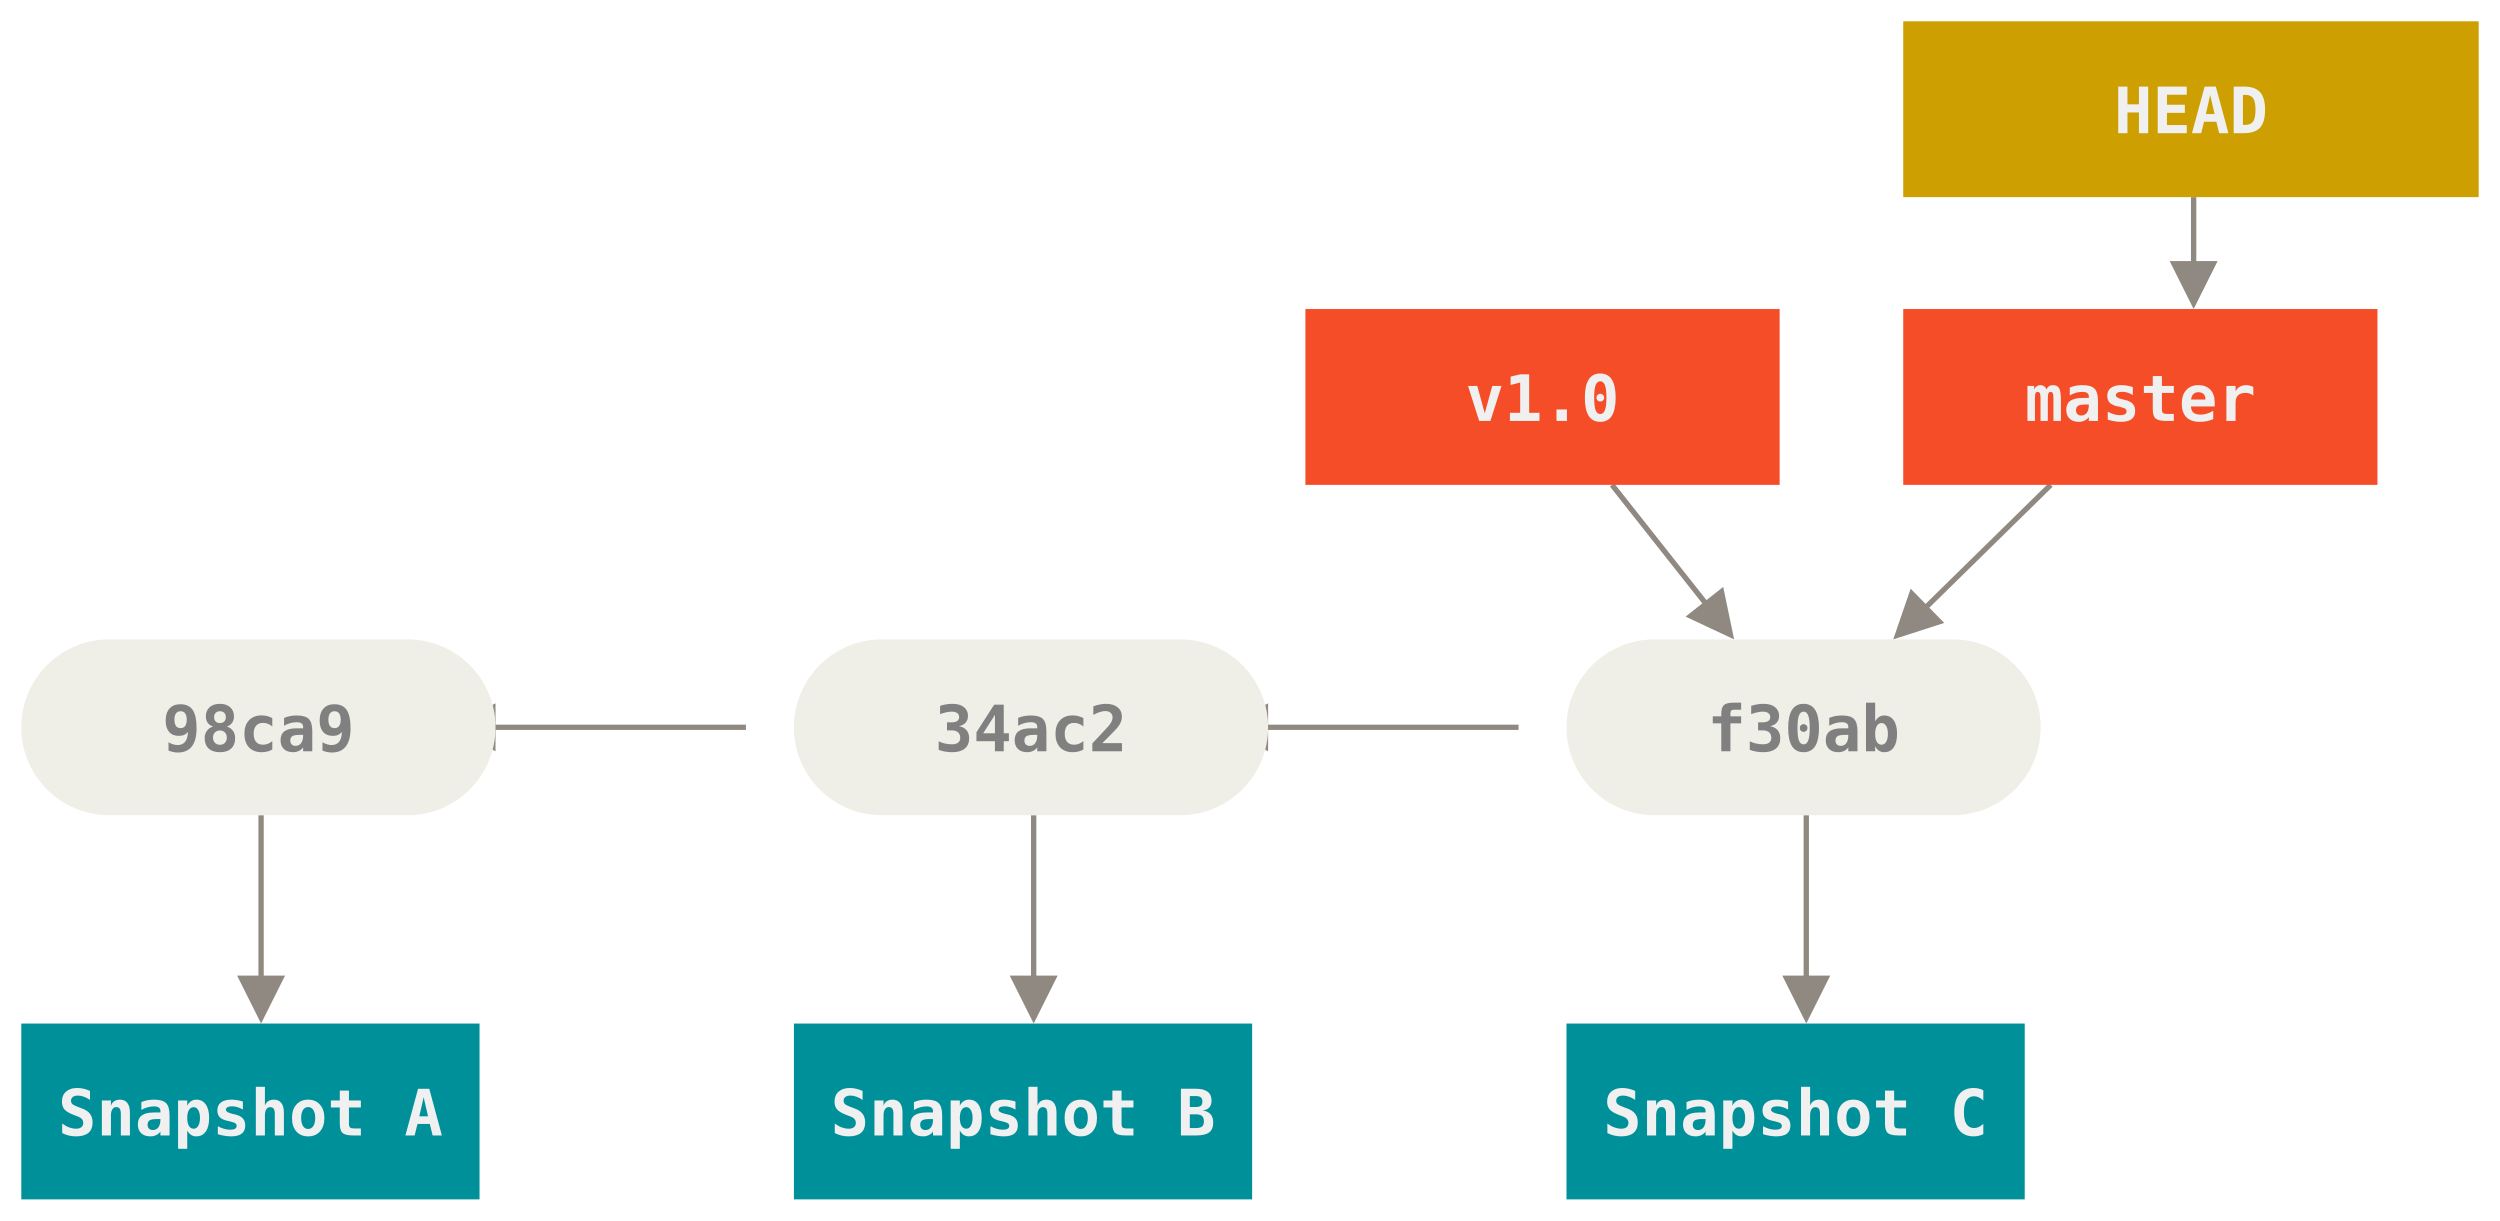
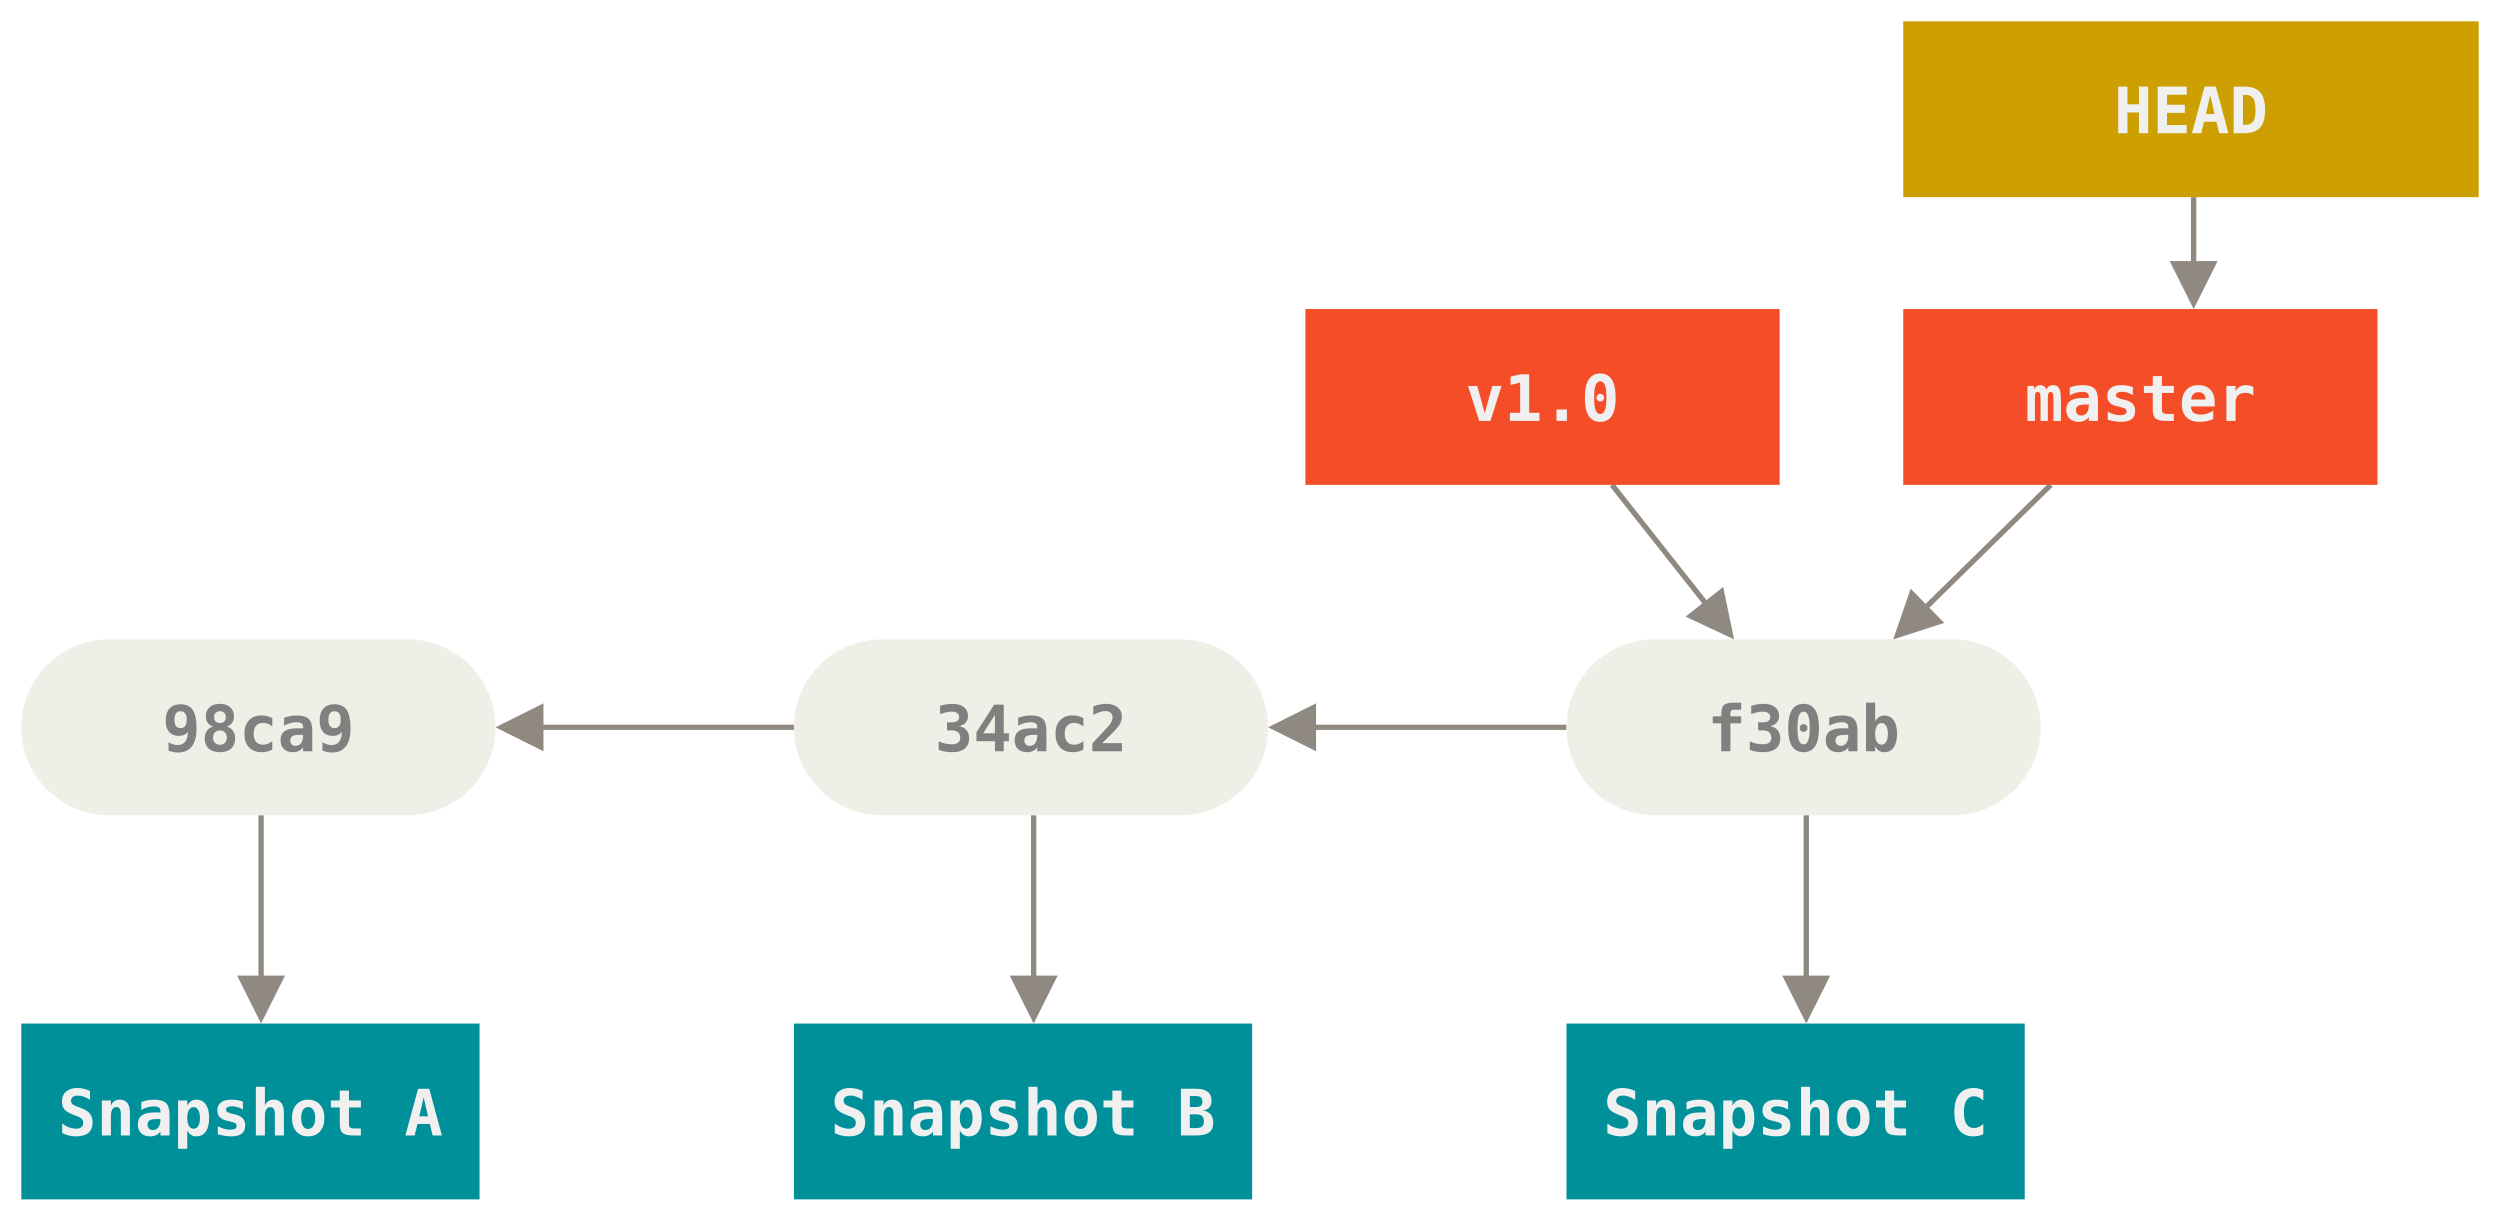
<svg xmlns="http://www.w3.org/2000/svg" version="1.1" width="938.4" height="458.2" viewBox="0 0 469.2 229.1">
-   <path d="m93 136h47v1h-47v4l-9-4.5 9-4.5z" fill="#8f8981" />
-   <path d="m238 136h47v1h-47v4l-9-4.5 9-4.5z" fill="#8f8981" />
+   <path d="m102 136h47v1h-47v4l-9-4.5 9-4.5z" fill="#8f8981" />
+   <path d="m247 136h47v1h-47v4l-9-4.5 9-4.5z" fill="#8f8981" />
  <path d="m338.5 183.1v-30.1h1v30.1h4l-4.5 9-4.5-9h4z" fill="#8f8981" />
  <path d="m193.5 183.1v-30.1h1v30.1h4l-4.5 9-4.5-9h4z" fill="#8f8981" />
  <path d="m48.5 183.1v-30.1h1v30.1h4l-4.5 9-4.5-9h4z" fill="#8f8981" />
  <path d="M384.53 90.643 L361.394 113.34 L358.593 110.485 L355.319 120 L364.895 116.91 L362.094 114.054 L385.231 91.357 Z" fill="#8f8981" />
  <path d="M302.148 91.31 L319.487 113.249 L316.349 115.729 L325.46 120 L323.41 110.149 L320.271 112.629 L302.933 90.69 Z" fill="#8f8981" />
  <path d="m411.2 49v-12h1v12h4l-4.5 9-4.5-9h4z" fill="#8f8981" />
  <g>
    <rect x="294" y="192.1" width="86" height="33" fill="#00909a" />
    <text font-size="12px" font-weight="700" font-family="'JetBrains Mono', 'Source Code Pro', monospace" text-anchor="middle">
      <tspan x="337" y="213.1" fill="#f0f0f0">Snapshot C</tspan>
    </text>
  </g>
  <g>
    <rect x="149" y="192.1" width="86" height="33" fill="#00909a" />
    <text font-size="12px" font-weight="700" font-family="'JetBrains Mono', 'Source Code Pro', monospace" text-anchor="middle">
      <tspan x="192" y="213.1" fill="#f0f0f0">Snapshot B</tspan>
    </text>
  </g>
  <g>
    <rect x="4" y="192.1" width="86" height="33" fill="#00909a" />
    <text font-size="12px" font-weight="700" font-family="'JetBrains Mono', 'Source Code Pro', monospace" text-anchor="middle">
      <tspan x="47" y="213.1" fill="#f0f0f0">Snapshot A</tspan>
    </text>
  </g>
  <g>
    <rect x="294" y="120" width="89" height="33" rx="16.5" ry="16.5" fill="#efefe7" />
    <text font-size="12px" font-weight="700" font-family="'JetBrains Mono', 'Source Code Pro', monospace" text-anchor="middle">
      <tspan x="338.5" y="141" fill="gray">f30ab</tspan>
    </text>
  </g>
  <g>
    <rect x="149" y="120" width="89" height="33" rx="16.5" ry="16.5" fill="#efefe7" />
    <text font-size="12px" font-weight="700" font-family="'JetBrains Mono', 'Source Code Pro', monospace" text-anchor="middle">
      <tspan x="193.5" y="141" fill="gray">34ac2</tspan>
    </text>
  </g>
  <g>
    <rect x="4" y="120" width="89" height="33" rx="16.5" ry="16.5" fill="#efefe7" />
    <text font-size="12px" font-weight="700" font-family="'JetBrains Mono', 'Source Code Pro', monospace" text-anchor="middle">
      <tspan x="48.5" y="141" fill="gray">98ca9</tspan>
    </text>
  </g>
  <g>
    <rect x="357.2" y="58" width="89" height="33" fill="#f44d27" />
    <text font-size="12px" font-weight="700" font-family="'JetBrains Mono', 'Source Code Pro', monospace" text-anchor="middle">
      <tspan x="401.7" y="79" fill="#f0f0f0">master</tspan>
    </text>
  </g>
  <g>
    <rect x="357.2" y="4" width="108" height="33" fill="#cd9f00" />
    <text font-size="12px" font-weight="700" font-family="'JetBrains Mono', 'Source Code Pro', monospace" text-anchor="middle">
      <tspan x="411.2" y="25" fill="#f0f0f0">HEAD</tspan>
    </text>
  </g>
  <g>
    <rect x="245" y="58" width="89" height="33" fill="#f44d27" />
    <text font-size="12px" font-weight="700" font-family="'JetBrains Mono', 'Source Code Pro', monospace" text-anchor="middle">
      <tspan x="289.5" y="79" fill="#f0f0f0">v1.0</tspan>
    </text>
  </g>
</svg>
